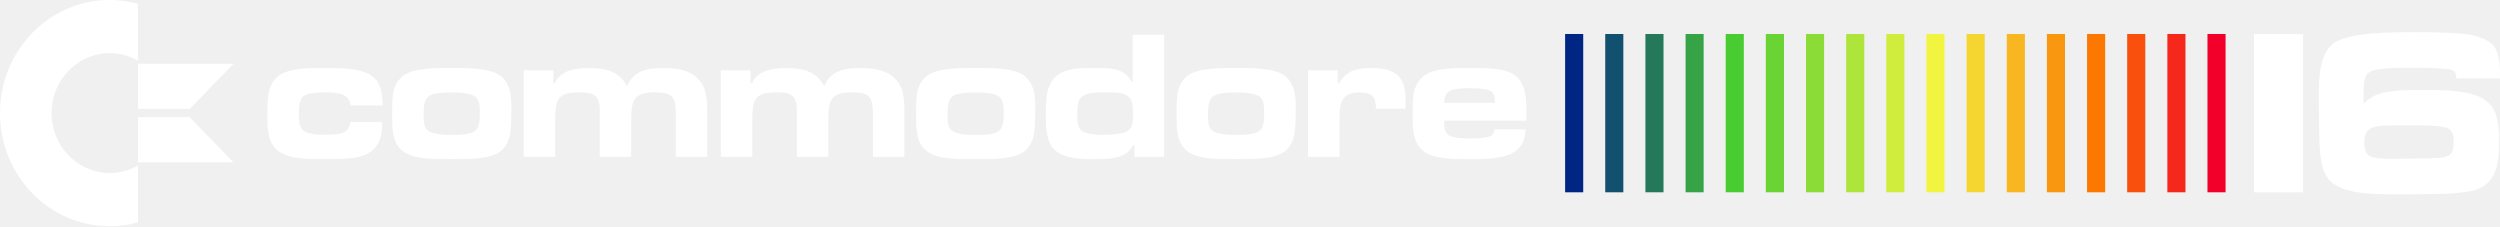
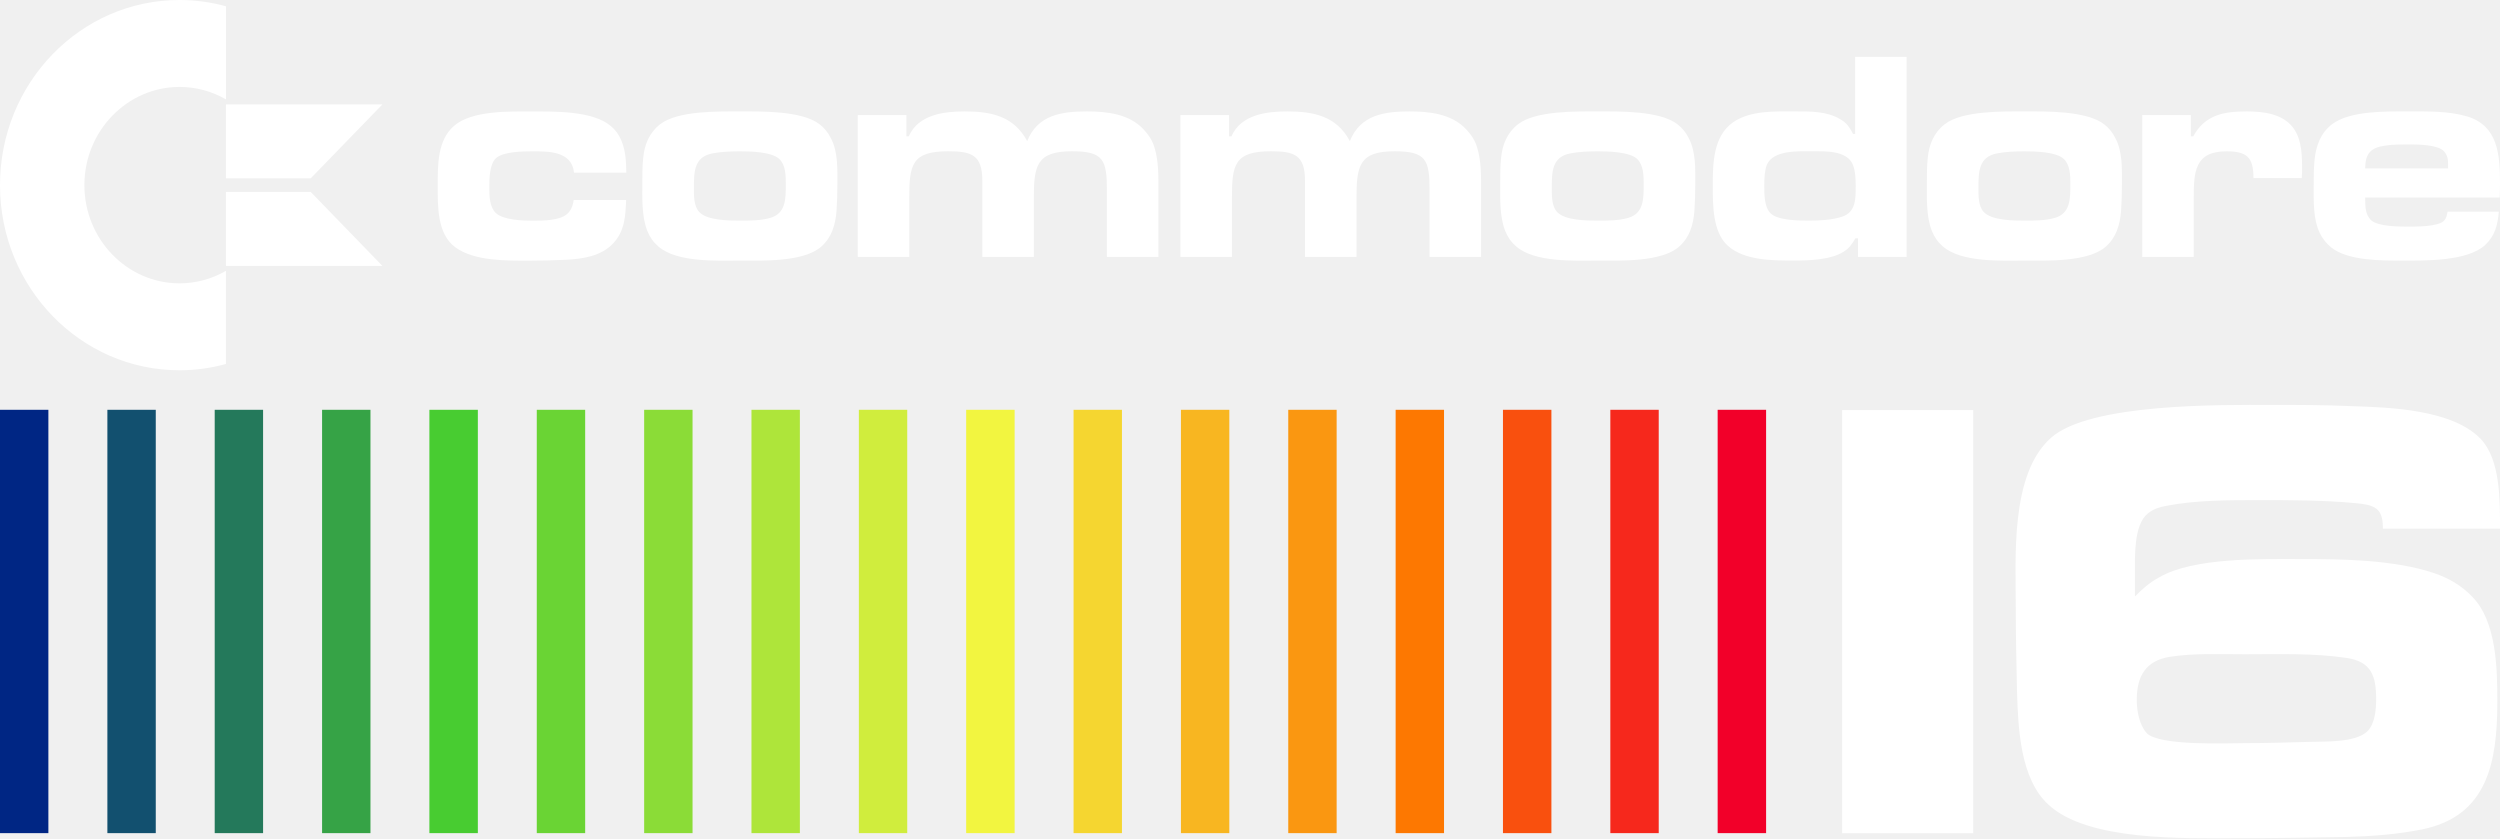
- <svg xmlns="http://www.w3.org/2000/svg" id="Layer_1" data-name="Layer 1" viewBox="0 0 3839.001 347.4">
-   <polygon points="2431.2 52.2 2431.2 52.2 2431.2 295.3 2403.4 295.3 2403.4 52.2 2431.2 52.2" style="fill:#002684;fill-rule:evenodd" />
-   <polygon points="2492.8 52.2 2492.8 52.2 2492.8 295.3 2465 295.3 2465 52.2 2492.8 52.2" style="fill:#12506f;fill-rule:evenodd" />
-   <polygon points="2554.5 52.2 2554.5 52.2 2554.5 295.3 2526.7 295.3 2526.7 52.2 2554.5 52.2" style="fill:#24795b;fill-rule:evenodd" />
-   <polygon points="2616.1 52.2 2616.1 52.2 2616.1 295.3 2588.4 295.3 2588.4 52.2 2616.1 52.2" style="fill:#36a346;fill-rule:evenodd" />
-   <polygon points="2677.8 52.2 2677.8 52.2 2677.8 295.3 2650 295.3 2650 52.2 2677.8 52.2" style="fill:#48cc31;fill-rule:evenodd" />
-   <polygon points="2739.5 52.2 2739.5 52.2 2739.5 295.3 2711.6 295.3 2711.6 52.2 2739.5 52.2" style="fill:#6ad434;fill-rule:evenodd" />
-   <polygon points="2801.1 52.2 2801.1 52.2 2801.1 295.3 2773.3 295.3 2773.3 52.2 2801.1 52.2" style="fill:#8bdc37;fill-rule:evenodd" />
-   <polygon points="2862.8 52.2 2862.8 52.2 2862.8 295.3 2835 295.3 2835 52.2 2862.8 52.2" style="fill:#aee53a;fill-rule:evenodd" />
-   <polygon points="2924.4 52.2 2924.4 52.2 2924.4 295.3 2896.6 295.3 2896.6 52.2 2924.4 52.2" style="fill:#d0ed3d;fill-rule:evenodd" />
-   <polygon points="2986 52.2 2986 52.2 2986 295.3 2958.2 295.3 2958.2 52.2 2986 52.2" style="fill:#f2f540;fill-rule:evenodd" />
-   <polygon points="3047.7 52.2 3047.7 52.2 3047.7 295.3 3019.9 295.3 3019.9 52.2 3047.7 52.2" style="fill:#f5d630;fill-rule:evenodd" />
-   <polygon points="3109.4 52.2 3109.4 52.2 3109.4 295.3 3081.6 295.3 3081.6 52.2 3109.4 52.2" style="fill:#f8b621;fill-rule:evenodd" />
-   <polygon points="3171 52.2 3171 52.2 3171 295.3 3143.2 295.3 3143.2 52.2 3171 52.2" style="fill:#fa9711;fill-rule:evenodd" />
-   <polygon points="3232.7 52.2 3232.7 52.2 3232.7 295.3 3204.9 295.3 3204.9 52.2 3232.7 52.2" style="fill:#fd7801;fill-rule:evenodd" />
-   <polygon points="3294.3 52.2 3294.3 52.2 3294.3 295.3 3266.5 295.3 3266.5 52.2 3294.3 52.2" style="fill:#f9500e;fill-rule:evenodd" />
-   <polygon points="3356 52.2 3356 52.2 3356 295.3 3328.2 295.3 3328.2 52.2 3356 52.2" style="fill:#f6281c;fill-rule:evenodd" />
-   <polygon points="3417.6 52.2 3417.6 52.2 3417.6 295.3 3389.8 295.3 3389.8 52.2 3417.6 52.2" style="fill:#f20029;fill-rule:evenodd" />
-   <path d="M538.2,161.9c-2.2-20.5-24.3-20-39.8-20-8.5,0-26.2.3-33,6.2-6.5,5.6-6.5,20.3-6.5,28.1,0,7.6.3,17.7,6,23.4,6.8,6.8,25.7,7.3,34.4,7.3a131.087,131.087,0,0,0,17.7-.8c12-1.7,19.1-5.3,21-18.6h49c-.5,14.9-1.4,29.3-12,40.5-11.2,12.1-28.4,14.6-43.9,15.5-11.7.6-23.2.8-34.9.8-21,0-51,.6-69-12.4-17.5-12.7-16.6-39.1-16.6-58.5,0-19.1-.3-41.9,15.3-55.4,16.9-14.6,52.1-13.5,72.9-13.5s56.8-.8,74,13.5a34.428,34.428,0,0,1,10.1,13.8c4.1,9.9,4.4,19.4,4.6,30.1Z" transform="translate(0 0)" style="fill:#fff" />
-   <path d="M784.3,197.8c-1.1,12.9-4.4,24.5-14.2,33.2-16.6,14.9-55.9,13.2-76.4,13.2-21.3,0-58.9,2-76.4-13.2a36.969,36.969,0,0,1-10.4-14.6c-5.5-13.8-4.6-31.2-4.6-45.9a205.905,205.905,0,0,1,.8-22.2c1.1-12.7,5.7-23.9,15.8-31.8,16.4-12.9,55.4-12.1,74.8-12.1,19.6,0,58.1-.8,74.8,12.1a36.829,36.829,0,0,1,10.4,12.7c7.1,12.9,6.3,29.5,6.3,43.9C785.1,181.3,784.9,189.8,784.3,197.8Zm-53.5-48.5c-7.1-7-27.8-7.3-36.8-7.3-8.7,0-17.7.3-26.2,2-16.9,3.4-17.2,16.9-17.2,32.1,0,7.3-.3,17.2,4.9,22.8,7.4,8.2,28.7,8.2,38.5,8.2,9.3,0,19.1,0,28.1-2.5,15-4.2,14.7-18.3,14.7-32.1C736.8,164.7,736.6,154.9,730.8,149.3Z" transform="translate(0 0)" style="fill:#fff" />
-   <path d="M1037.8,240.9V178.7c0-28.7-3-36.9-32.7-36.9-33.3,0-35.8,13.5-35.8,44.2v54.9h-48.3V169.4c0-24.2-10.1-27.6-31.9-27.6-34.4,0-36.6,12.7-36.6,44.2v54.9h-48.3v-133h45.5v20h2.2c9-20.5,33-23.4,52.4-23.4,24.6,0,46.1,4.2,58.7,27.9,9.8-24.8,32.7-27.9,55.9-27.9,18.8,0,39.8,2.3,53.5,17.2,4.6,5.1,8.2,10.4,10.1,17.2,3.8,12.9,3.5,26.7,3.5,40V241h-48.2Z" transform="translate(0 0)" style="fill:#fff" />
-   <path d="M1340.5,240.9V178.7c0-28.7-3-36.9-32.7-36.9C1274.5,141.8,1272,155.3,1272,186v54.9H1223.7V169.4c0-24.2-10.1-27.6-31.9-27.6-34.4,0-36.6,12.7-36.6,44.2v54.9H1106.9v-133h45.6v20h2.2c9-20.5,33-23.4,52.4-23.4,24.6,0,46.1,4.2,58.7,27.9,9.8-24.8,32.7-27.9,55.9-27.9,18.8,0,39.8,2.3,53.5,17.2,4.6,5.1,8.2,10.4,10.1,17.2,3.8,12.9,3.5,26.7,3.5,40V241H1340.5Z" transform="translate(0 0)" style="fill:#fff" />
-   <path d="M1588.8,197.8c-1.1,12.9-4.4,24.5-14.2,33.2-16.6,14.9-55.9,13.2-76.4,13.2-21.3,0-58.9,2-76.4-13.2a36.969,36.969,0,0,1-10.4-14.6c-5.5-13.8-4.6-31.2-4.6-45.9a205.887,205.887,0,0,1,.8-22.2c1.1-12.7,5.7-23.9,15.8-31.8,16.4-12.9,55.4-12.1,74.8-12.1,19.6,0,58.1-.8,74.8,12.1a36.829,36.829,0,0,1,10.4,12.7c7.1,12.9,6.3,29.5,6.3,43.9C1589.6,181.3,1589.3,189.8,1588.8,197.8Zm-53.5-48.5c-7.1-7-27.8-7.3-36.8-7.3-8.7,0-17.7.3-26.2,2-16.9,3.4-17.2,16.9-17.2,32.1,0,7.3-.3,17.2,4.9,22.8,7.4,8.2,28.7,8.2,38.5,8.2,9.3,0,19.1,0,28.1-2.5,15-4.2,14.7-18.3,14.7-32.1C1541.3,164.7,1541,154.9,1535.3,149.3Z" transform="translate(0 0)" style="fill:#fff" />
-   <path d="M1742.1,240.9V223.5h-2.5c-3.3,5.6-5.7,9.3-11.2,12.7-12,7.6-32.2,8.2-45.8,8.2-19.9,0-46.9.3-62.8-14.1-14.2-12.9-13.9-38.6-13.9-56.6,0-20.8.5-46.2,19.1-59.1,16.4-11.3,39.3-10.1,58.1-10.1,14.2,0,29.7-.3,42.3,7.3,6.3,3.7,8.5,7.3,12,13.8h1.9V53.3H1787.6V241h-45.5Zm-4.9-86.6C1731.5,140.8,1710.7,141.9,1699,141.9c-12,0-36.3-1.4-42.3,12.7-2.2,5.6-2.5,12.9-2.5,18.9,0,7.9-.3,20,5.5,26.2,6.5,7.3,27.6,7.3,36.3,7.3,9.8,0,21.8-.6,31.1-3.7,13.1-4.2,12.8-17.2,12.8-29.3C1739.9,167.8,1739.6,160.2,1737.2,154.3Z" transform="translate(0 0)" style="fill:#fff" />
-   <path d="M1988.8,197.8c-1.1,12.9-4.4,24.5-14.2,33.2-16.6,14.9-55.9,13.2-76.4,13.2-21.3,0-58.9,2-76.4-13.2a36.969,36.969,0,0,1-10.4-14.6c-5.5-13.8-4.6-31.2-4.6-45.9a205.887,205.887,0,0,1,.8-22.2c1.1-12.7,5.7-23.9,15.8-31.8,16.4-12.9,55.4-12.1,74.8-12.1,19.6,0,58.1-.8,74.8,12.1a36.829,36.829,0,0,1,10.4,12.7c7.1,12.9,6.3,29.5,6.3,43.9C1989.6,181.3,1989.3,189.8,1988.8,197.8Zm-53.5-48.5c-7.1-7-27.8-7.3-36.8-7.3-8.7,0-17.7.3-26.2,2-16.9,3.4-17.2,16.9-17.2,32.1,0,7.3-.3,17.2,4.9,22.8,7.4,8.2,28.7,8.2,38.5,8.2,9.3,0,19.1,0,28.1-2.5,15-4.2,14.7-18.3,14.7-32.1C1941.3,164.7,1941,154.9,1935.3,149.3Z" transform="translate(0 0)" style="fill:#fff" />
-   <path d="M2158.2,167H2112.9c0-19.7-6.3-25-25.4-25-29.7,0-30.6,19.4-30.6,43.9V241h-48.3V107.9H2054.2v20h2.2c11.2-20.5,29.2-23.4,50.2-23.4,15,0,33,2,43.1,14.9,9,11.5,8.7,28.1,8.7,42.2C2158.5,163.3,2158.2,165.3,2158.2,167Z" transform="translate(0 0)" style="fill:#fff" />
-   <path d="M2343.8,185.3H2217.7c0,7.6-.3,16.3,6,21.7,6.5,5.3,24.8,5.6,32.7,5.6s30,.3,35.2-5.6c2.2-2.3,2.7-5.3,3.3-8.4h48c-1.1,12.7-3.5,22.5-12.8,31.2-16.6,15.5-56.5,14.6-77.5,14.6-19.1,0-51,.3-66.9-12.4a37.793,37.793,0,0,1-10.9-14.1c-6-12.9-5.5-29-5.5-42.8,0-8.4,0-16.9.8-25,1.4-13.5,5.7-25.6,16.6-33.8,16.9-12.7,50.8-11.8,70.7-11.8,18.3,0,38.2-.6,55.9,4.8,28.7,8.7,30.6,35.7,30.6,62.5A121.604,121.604,0,0,1,2343.8,185.3Zm-48.3-30.4c0-5.1-.3-9-3.8-12.9-5.7-6.5-25.4-6.5-33.3-6.5-7.4,0-14.7,0-21.8,1.1-13.6,2-18.6,7.3-18.8,21.4h77.8l-.1-3.1Z" transform="translate(0 0)" style="fill:#fff" />
-   <path d="M79.1,173.7c0-50.8,40.1-92.1,89.3-92.1a86.809,86.809,0,0,1,43.5,11.7V5.9A164.296,164.296,0,0,0,168.4,0C75.4,0,0,77.7,0,173.7S75.4,347.4,168.4,347.4a163.734,163.734,0,0,0,43.5-5.9V254a86.074,86.074,0,0,1-43.5,11.7C119.2,265.6,79.1,224.3,79.1,173.7Z" transform="translate(0 0)" style="fill:#fff" />
-   <polygon points="211.9 167.3 291.3 167.3 358.6 97.9 211.9 97.9 211.9 167.3" style="fill:#fff" />
-   <polygon points="211.9 180 211.9 249.3 358.6 249.3 291.3 180 211.9 180" style="fill:#fff" />
-   <path d="M3461.3,295.3V52.4h75.3V295.3Z" transform="translate(0 0)" style="fill:#fff" />
-   <path d="M3771.9,120.5c0-3.6-.4-8.7-3.5-11.3-3.2-2.5-8.1-2.9-11.7-3.3-18.4-1.8-37.5-1.8-56.2-1.8-17.3,0-36,0-53,3.3-3.9.7-7.4,1.8-10.6,4.4-8.1,6.6-7.4,24.8-7.4,34.3v13.5a55.8,55.8,0,0,1,13.8-10.9c19.8-11.7,59.4-10.6,81.6-10.6,24,0,53.4.4,76.3,8a52.686,52.686,0,0,1,21.9,13.5c14.1,14.2,14.5,41.5,14.5,60.5,0,34.6-5.7,65.6-43.1,73.2-14.5,2.9-29.3,4-43.8,4.4-21.2.4-42.1.7-63.3.7-29.7,0-85.2,1.8-107.8-19.3-16.3-14.9-17.3-44.1-18-64.9-.4-16-.7-32.4-.7-48.5,0-29.2-3.2-76.5,20.1-97.3,22.3-20,98.2-18.9,126.2-18.9,15.5,0,31.1,0,46.6.7,21.6.7,58,1.8,74.2,18.9,11.3,12,11,35.7,11,51.4Zm-20.5,74.3c-19.1-2.9-39.6-2.2-59-2.2-14.1,0-28.6-.7-42.8,1.5-13.8,2.2-19.1,10.9-19.1,24.8,0,6.2,1.4,14.2,5.7,19,7.1,7.7,47,5.8,56.2,5.8,12.4,0,24.4-.4,36.8-.7,8.8-.4,26.9.7,33.9-6.2,4.2-4.4,4.9-12.4,4.9-18.2C3768,205,3765.1,196.9,3751.4,194.8Z" transform="translate(0 0)" style="fill:#fff" />
+ <svg xmlns="http://www.w3.org/2000/svg" id="Layer_1" data-name="Layer 1" viewBox="0 0 3839.102 1287.301">
+   <g>
+     <g>
+       <g>
+         <g>
+           <polygon points="74.3 629.3 74.3 629.3 74.3 1279.4 0 1279.4 0 629.3 74.3 629.3" style="fill: #002684;fill-rule: evenodd" />
+           <polygon points="239.2 629.3 239.2 629.3 239.2 1279.4 164.9 1279.4 164.9 629.3 239.2 629.3" style="fill: #12506f;fill-rule: evenodd" />
+           <polygon points="404 629.3 404 629.3 404 1279.4 329.7 1279.4 329.7 629.3 404 629.3" style="fill: #24795b;fill-rule: evenodd" />
+           <polygon points="568.9 629.3 568.9 629.3 568.9 1279.4 494.6 1279.4 494.6 629.3 568.9 629.3" style="fill: #36a346;fill-rule: evenodd" />
+           <polygon points="733.8 629.3 733.8 629.3 733.8 1279.4 659.4 1279.4 659.4 629.3 733.8 629.3" style="fill: #48cc31;fill-rule: evenodd" />
+         </g>
+         <polygon points="898.6 629.3 898.6 629.3 898.6 1279.4 824.3 1279.4 824.3 629.3 898.6 629.3" style="fill: #6ad434;fill-rule: evenodd" />
+         <polygon points="1063.5 629.3 1063.5 629.3 1063.5 1279.4 989.2 1279.4 989.2 629.3 1063.5 629.3" style="fill: #8bdc37;fill-rule: evenodd" />
+         <polygon points="1228.3 629.3 1228.3 629.3 1228.3 1279.4 1154 1279.4 1154 629.3 1228.3 629.3" style="fill: #aee53a;fill-rule: evenodd" />
+         <polygon points="1393.2 629.3 1393.2 629.3 1393.2 1279.4 1318.9 1279.4 1318.9 629.3 1393.2 629.3" style="fill: #d0ed3d;fill-rule: evenodd" />
+       </g>
+       <g>
+         <polygon points="1558.1 629.3 1558.1 629.3 1558.1 1279.4 1483.7 1279.4 1483.7 629.3 1558.1 629.3" style="fill: #f2f540;fill-rule: evenodd" />
+         <polygon points="1722.9 629.3 1722.9 629.3 1722.9 1279.4 1648.6 1279.4 1648.6 629.3 1722.9 629.3" style="fill: #f5d630;fill-rule: evenodd" />
+         <polygon points="1887.8 629.3 1887.8 629.3 1887.8 1279.4 1813.5 1279.4 1813.5 629.3 1887.8 629.3" style="fill: #f8b621;fill-rule: evenodd" />
+         <polygon points="2052.6 629.3 2052.6 629.3 2052.6 1279.4 1978.3 1279.4 1978.3 629.3 2052.6 629.3" style="fill: #fa9711;fill-rule: evenodd" />
+       </g>
+       <g>
+         <polygon points="2217.5 629.3 2217.5 629.3 2217.5 1279.4 2143.2 1279.4 2143.2 629.3 2217.5 629.3" style="fill: #fd7801;fill-rule: evenodd" />
+         <polygon points="2382.4 629.3 2382.4 629.3 2382.4 1279.4 2308 1279.4 2308 629.3 2382.4 629.3" style="fill: #f9500e;fill-rule: evenodd" />
+         <polygon points="2547.2 629.3 2547.2 629.3 2547.2 1279.4 2472.9 1279.4 2472.9 629.3 2547.2 629.3" style="fill: #f6281c;fill-rule: evenodd" />
+         <polygon points="2712.1 629.3 2712.1 629.3 2712.1 1279.4 2637.7 1279.4 2637.7 629.3 2712.1 629.3" style="fill: #f20029;fill-rule: evenodd" />
+       </g>
+     </g>
+     <g>
+       <path d="M881.5,265.1c-3.6-33.6-39.8-32.7-65.3-32.7-13.9,0-42.9.5-54.1,10.1-10.7,9.2-10.7,33.2-10.7,46.1,0,12.4.4,29,9.8,38.3,11.2,11.1,42,12,56.3,12,9.8,0,19.2,0,29.1-1.4,19.7-2.8,31.3-8.8,34.4-30.4h80.5c-.9,24.4-2.2,47.9-19.7,66.4-18.3,19.8-46.5,24-72,25.4-19.2.9-38,1.4-57.2,1.4-34.4,0-83.6.9-113.1-20.3-28.6-20.7-27.3-64.1-27.3-95.9,0-31.3-.4-68.7,25-90.8,27.7-24,85.4-22.1,119.4-22.1s93-1.4,121.1,22.1a55.33,55.33,0,0,1,16.5,22.6c6.7,16.1,7.2,31.8,7.6,49.3l-80.3-.1Z" transform="translate(0 0)" style="fill: #fff" />
+       <path d="M1284.6,324.1c-1.8,21.2-7.2,40.1-23.2,54.4-27.3,24.4-91.6,21.7-125.2,21.7-34.9,0-96.6,3.2-125.2-21.7-8-6.9-13-14.3-17-24-8.9-22.6-7.6-51.2-7.6-75.1,0-12,0-24.4,1.3-36.4,1.8-20.7,9.4-39.2,25.9-52.1,26.8-21.2,90.7-19.8,122.5-19.8,32.2,0,95.2-1.4,122.5,19.8a58.972,58.972,0,0,1,17,20.7c11.6,21.2,10.3,48.4,10.3,71.9C1285.9,296.9,1285.5,310.7,1284.6,324.1ZM1197,244.4c-11.6-11.5-45.6-12-60.3-12-14.3,0-29.1.5-42.9,3.2C1066.1,241.1,1065.6,263.3,1065.6,288.1c0,12-.4,28.1,8,37.3,12.1,13.4,46.9,13.4,63,13.4,15.2,0,31.3,0,46-4.1,24.6-6.9,24.1-30,24.1-52.5C1206.8,269.7,1206.4,253.6,1197,244.4Z" transform="translate(0 0)" style="fill: #fff" />
+       <path d="M1699.8,394.6V292.7c0-47-4.9-60.4-53.6-60.4-54.5,0-58.6,22.1-58.6,72.4v89.9h-79.1V277.5c0-39.6-16.5-45.2-52.3-45.2-56.3,0-59.9,20.7-59.9,72.4v89.9h-79.1V176.7H1391.9v32.7h3.6c14.8-33.6,54.1-38.3,85.8-38.3,40.2,0,75.5,6.9,96.1,45.6,16.1-40.6,53.6-45.6,91.6-45.6,30.8,0,65.3,3.7,87.6,28.1,7.6,8.3,13.4,17.1,16.5,28.1,6.3,21.2,5.8,43.8,5.8,65.4V394.6h-79.1Z" transform="translate(0 0)" style="fill: #fff" />
+       <path d="M2195.3,394.6V292.7c0-47-4.9-60.4-53.6-60.4-54.5,0-58.6,22.1-58.6,72.4v89.9h-79.1V277.5c0-39.6-16.5-45.2-52.3-45.2-56.3,0-59.9,20.7-59.9,72.4v89.9h-79.1V176.7h74.7v32.7h3.6c14.8-33.6,54.1-38.3,85.8-38.3,40.2,0,75.5,6.9,96.1,45.6C2089,176.1,2126.5,171.1,2164.5,171.1c30.8,0,65.3,3.7,87.6,28.1,7.6,8.3,13.4,17.1,16.5,28.1,6.3,21.2,5.8,43.8,5.8,65.4V394.6h-79.1Z" transform="translate(0 0)" style="fill: #fff" />
+       <path d="M2602,324.1c-1.8,21.2-7.2,40.1-23.2,54.4-27.3,24.4-91.6,21.7-125.2,21.7-34.9,0-96.6,3.2-125.2-21.7-8-6.9-13-14.3-17-24-8.9-22.6-7.6-51.2-7.6-75.1,0-12,0-24.4,1.3-36.4,1.8-20.7,9.4-39.2,25.9-52.1,26.8-21.2,90.7-19.8,122.5-19.8,32.2,0,95.2-1.4,122.5,19.8a58.97,58.97,0,0,1,17,20.7c11.6,21.2,10.3,48.4,10.3,71.9C2603.3,296.9,2602.9,310.7,2602,324.1Zm-87.6-79.7c-11.6-11.5-45.6-12-60.3-12-14.3,0-29.1.5-42.9,3.2-27.7,5.5-28.2,27.7-28.2,52.5,0,12-.4,28.1,8,37.3,12.1,13.4,46.9,13.4,63,13.4,15.2,0,31.3,0,46-4.1,24.6-6.9,24.1-30,24.1-52.5C2524.2,269.7,2523.7,253.6,2514.4,244.4Z" transform="translate(0 0)" style="fill: #fff" />
+       <path d="M2853.2,394.6V366h-4c-5.4,9.2-9.4,15.2-18.3,20.7C2811.2,399.1,2778.2,400.1,2755.8,400.1c-32.6,0-76.9.5-102.8-23-23.2-21.2-22.8-63.1-22.8-92.6,0-34.1.9-75.6,31.3-96.8,26.8-18.4,64.4-16.6,95.2-16.6,23.2,0,48.7-.5,69.3,12,10.3,6,13.9,12,19.7,22.6h3.1V87.3h79.1V394.6H2853.2Zm-8-142c-9.4-22.1-43.4-20.3-62.6-20.3-19.7,0-59.5-2.3-69.3,20.7-3.6,9.2-4,21.2-4,30.9,0,12.9-.4,32.7,8.9,42.9,10.7,12,45.2,12,59.5,12,16.1,0,35.8-.9,51-6,21.5-6.9,21-28.1,21-47.9C2849.6,274.8,2849.2,262.3,2845.2,252.6Z" transform="translate(0 0)" style="fill: #fff" />
+       <path d="M3257.2,324.1c-1.8,21.2-7.2,40.1-23.2,54.4-27.3,24.4-91.6,21.7-125.2,21.7-34.9,0-96.6,3.2-125.2-21.7-8-6.9-13-14.3-17-24-8.9-22.6-7.6-51.2-7.6-75.1,0-12,0-24.4,1.3-36.4,1.8-20.7,9.4-39.2,25.9-52.1,26.8-21.2,90.7-19.8,122.5-19.8,32.2,0,95.2-1.4,122.5,19.8a58.97,58.97,0,0,1,17,20.7c11.6,21.2,10.3,48.4,10.3,71.9C3258.5,296.9,3258.1,310.7,3257.2,324.1Zm-87.6-79.7c-11.6-11.5-45.6-12-60.3-12-14.3,0-29.1.5-42.9,3.2-27.7,5.5-28.2,27.7-28.2,52.5,0,12-.4,28.1,8,37.3,12.1,13.4,46.9,13.4,63,13.4,15.2,0,31.3,0,46-4.1,24.6-6.9,24.1-30,24.1-52.5C3179.4,269.7,3179,253.6,3169.6,244.4Z" transform="translate(0 0)" style="fill: #fff" />
+       <path d="M3534.7,273.4h-74.2c0-32.3-10.3-41-41.6-41-48.7,0-50.1,31.8-50.1,71.9v90.3h-79.1V176.7h74.7v32.7h3.6c18.3-33.6,47.8-38.3,82.3-38.3,24.6,0,54.1,3.2,70.6,24.4C3535.7,214.4,3535.2,241.6,3535.2,264.6,3535.1,267.4,3534.7,270.6,3534.7,273.4Z" transform="translate(0 0)" style="fill: #fff" />
+       <path d="M3838.6,303.3h-206.5c0,12.4-.4,26.7,9.8,35.5,10.7,8.8,40.7,9.2,53.6,9.2,13,0,49.2.5,57.7-9.2,3.6-3.7,4.5-8.8,5.4-13.8h78.7c-1.8,20.7-5.8,36.9-21,51.2-27.3,25.3-92.5,24-127,24-31.3,0-83.6.5-109.5-20.3a64.881,64.881,0,0,1-17.9-23c-9.8-21.2-8.9-47.5-8.9-70.1,0-13.8,0-27.7,1.3-41,2.2-22.1,9.4-41.9,27.3-55.3,27.7-20.7,83.1-19.4,115.8-19.4,30,0,62.6-.9,91.6,7.8,46.9,14.3,50.1,58.5,50.1,102.3C3839,288.6,3839,296,3838.6,303.3Zm-79.2-49.7c0-8.3-.4-14.7-6.3-21.2-9.4-10.6-41.6-10.6-54.5-10.6-12.1,0-24.1,0-35.8,1.8-22.4,3.2-30.4,12-30.8,35h127.4l0-5Z" transform="translate(0 0)" style="fill: #fff" />
+     </g>
+     <g>
+       <path d="M129.6,284.3c0-83.1,65.6-150.8,146.2-150.8a141.911,141.911,0,0,1,71.3,19.2V9.7A267.511,267.511,0,0,0,275.7,0C123.5,0,0,127.3,0,284.3S123.5,568.6,275.7,568.6a266.218,266.218,0,0,0,71.3-9.7v-143a141.911,141.911,0,0,1-71.3,19.2C195.1,435.1,129.6,367.4,129.6,284.3Z" transform="translate(0 0)" style="fill: #fff" />
+       <polygon points="347 273.9 477.1 273.9 587.3 160.3 347 160.3 347 273.9" style="fill: #fff" />
+       <polygon points="347 294.7 347 408.4 587.3 408.4 477.1 294.7 347 294.7" style="fill: #fff" />
+     </g>
+     <g>
+       <path d="M2828.9,1279.4V629.7h201.2v649.8h-201.2Z" transform="translate(0 0)" style="fill: #fff" />
+       <path d="M3659.3,811.8c0-9.8-.9-23.4-9.5-30.2-8.5-6.8-21.8-7.8-31.2-8.8C3569.5,768,3518.5,768,3468.3,768c-46.3,0-96.4,0-141.7,8.8-10.4,1.9-19.8,4.8-28.3,11.7-21.8,17.5-19.8,66.3-19.8,91.5v36c11.4-11.7,22.7-21.5,36.9-29.2,52.9-31.2,158.7-28.3,218.2-28.3,64.3,0,142.6,1,204,21.5,22.7,7.8,41.6,18.5,58.6,36.1,37.8,38,38.8,111.1,38.8,161.7,0,92.6-15.1,175.3-115.2,195.8-38.8,7.8-78.5,10.7-117.1,11.7-56.7,1-112.4,1.9-169.1,1.9-79.4,0-227.7,4.8-288.1-51.7-43.5-40-46.3-117.8-48.1-173.4-.9-42.9-1.9-86.7-1.9-129.5,0-77.9-8.5-204.5,53.9-260.1,59.5-53.6,262.6-50.7,337.3-50.7,41.6,0,83.1,0,124.7,1.9,57.6,1.9,154.9,4.8,198.4,50.7,30.2,32.1,29.3,95.5,29.3,137.4h-179.7V811.8Zm-54.8,198.7c-51.1-7.8-105.8-5.8-157.8-5.8-37.8,0-76.5-1.9-114.3,3.9-36.9,5.8-51.1,29.2-51.1,66.3,0,16.5,3.8,38,15.1,50.7,18.9,20.4,125.7,15.6,150.3,15.6,33,0,65.2-1,98.3-1.9,23.7-1,71.8,1.9,90.7-16.5,11.4-11.7,13.2-33.1,13.2-48.7C3649,1037.8,3641.4,1016.4,3604.5,1010.5Z" transform="translate(0 0)" style="fill: #fff" />
+     </g>
+   </g>
</svg>
